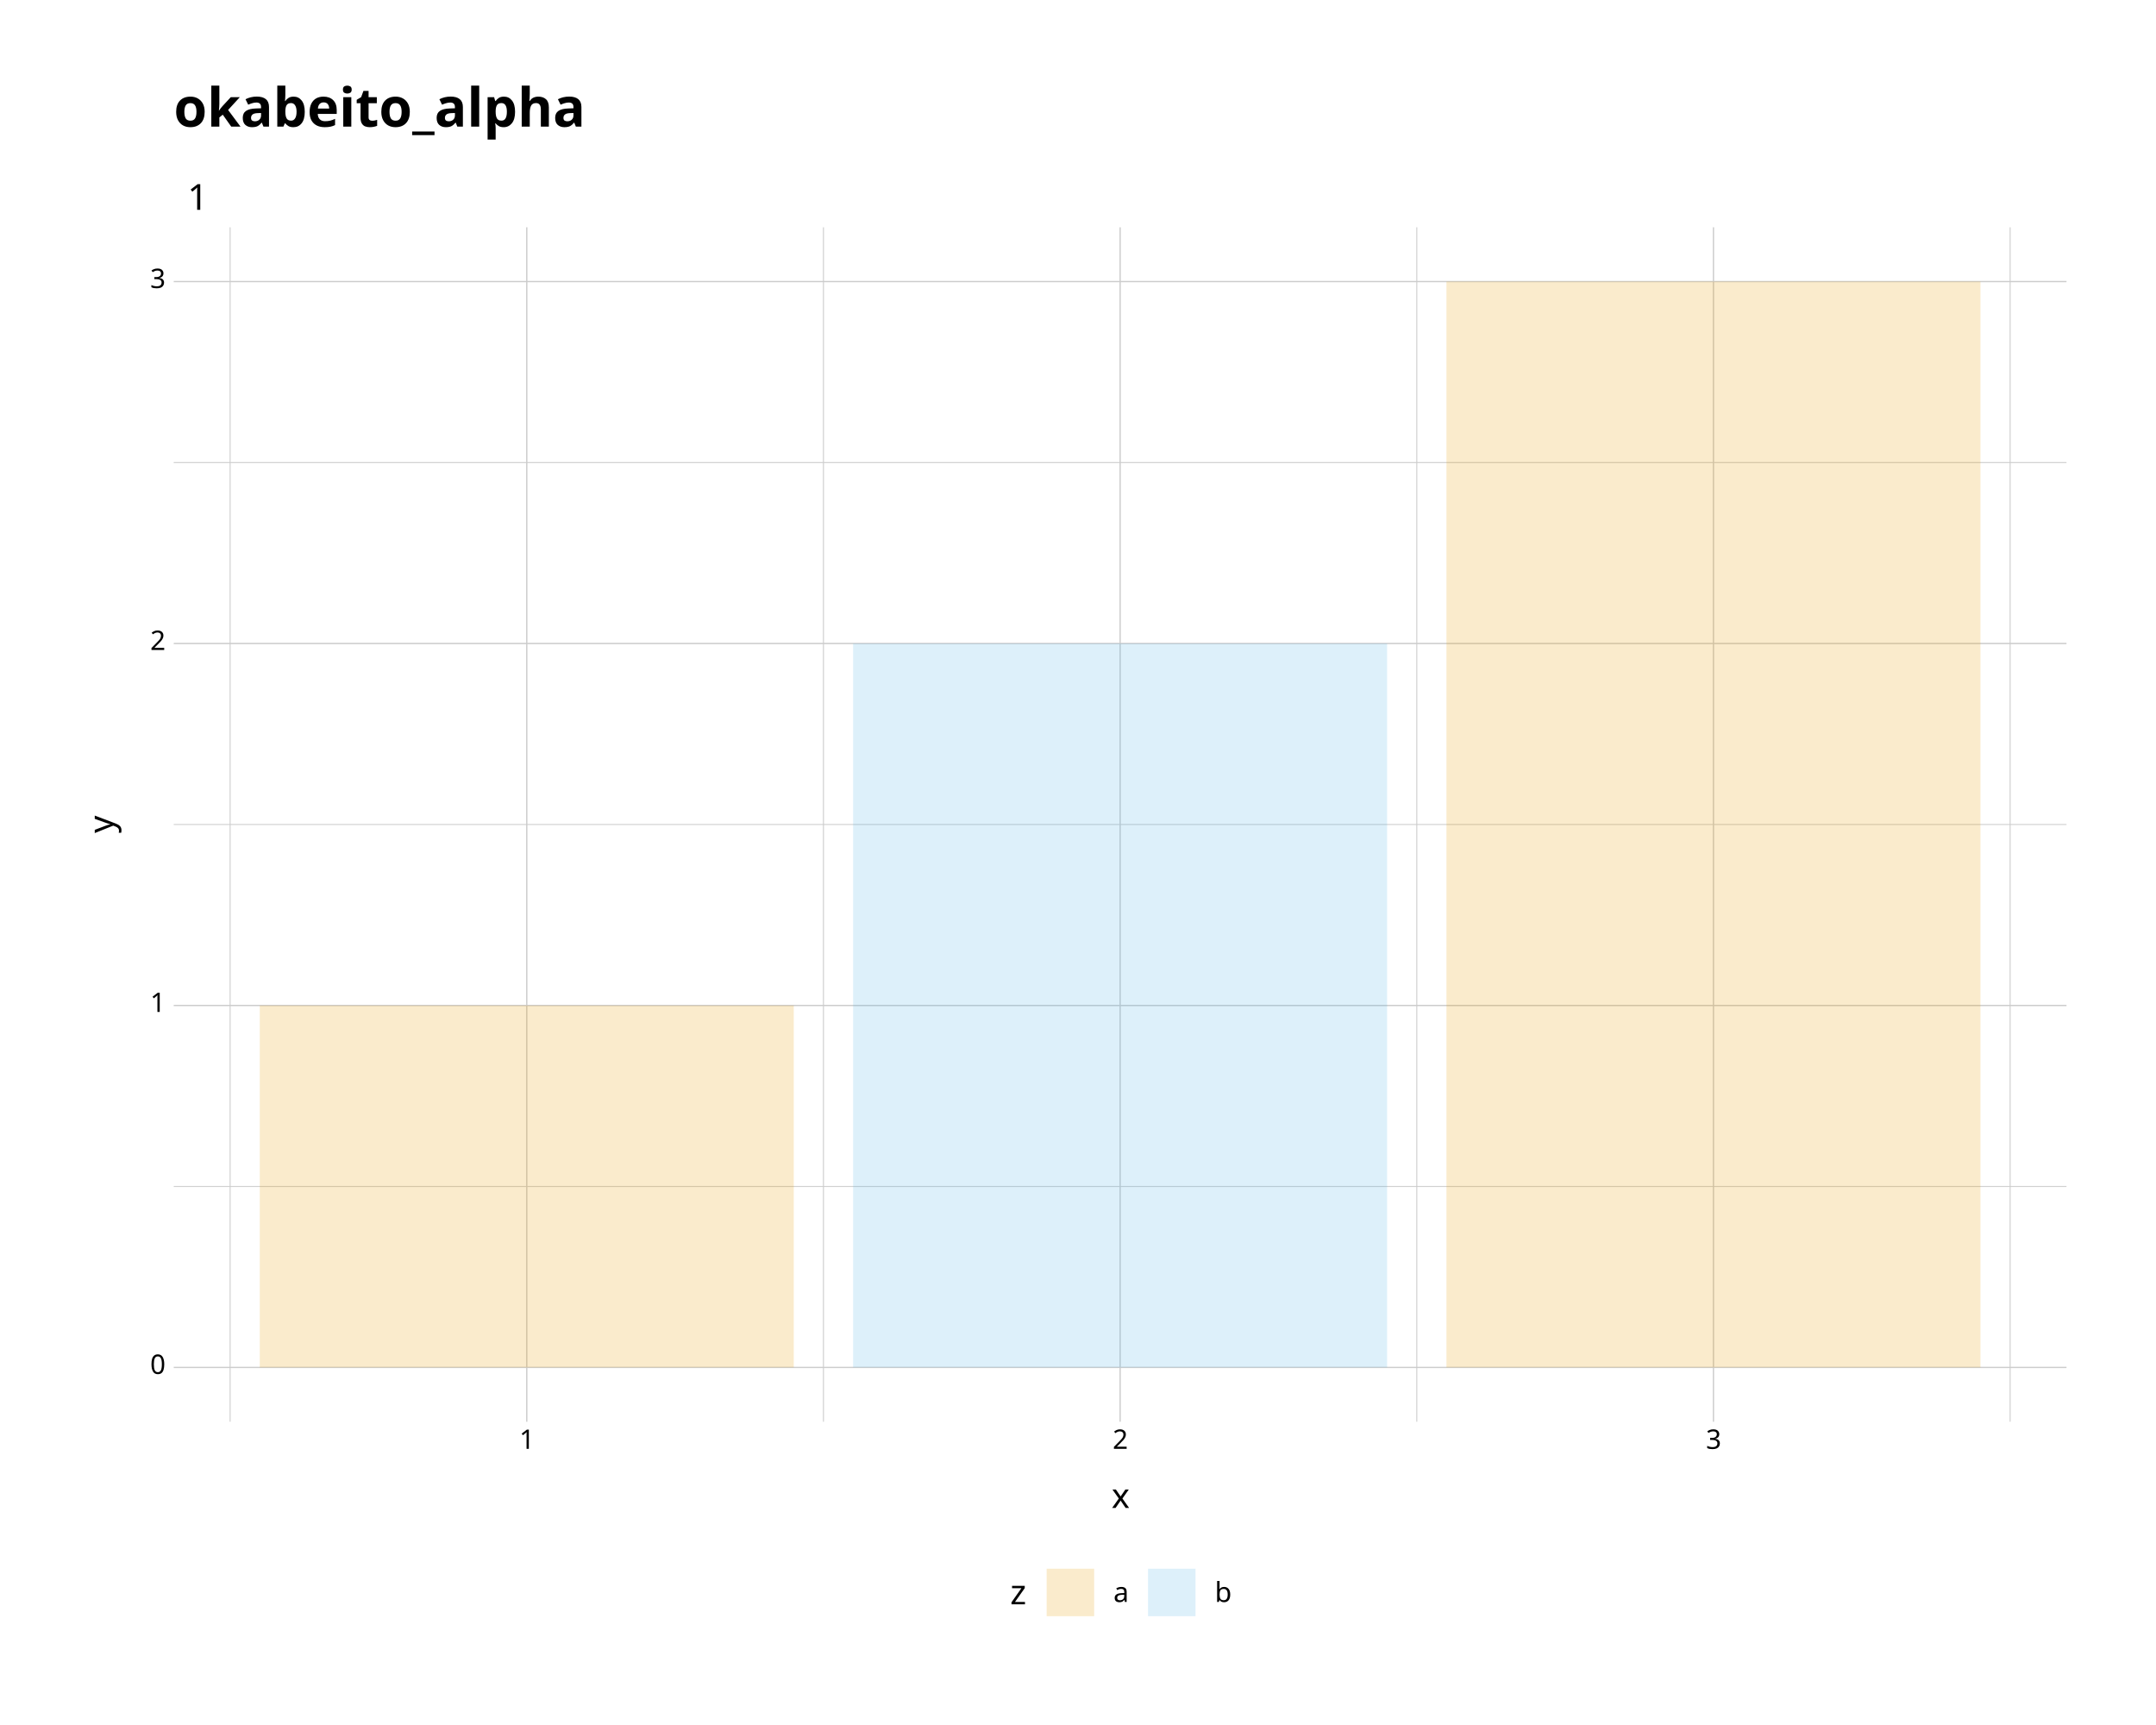
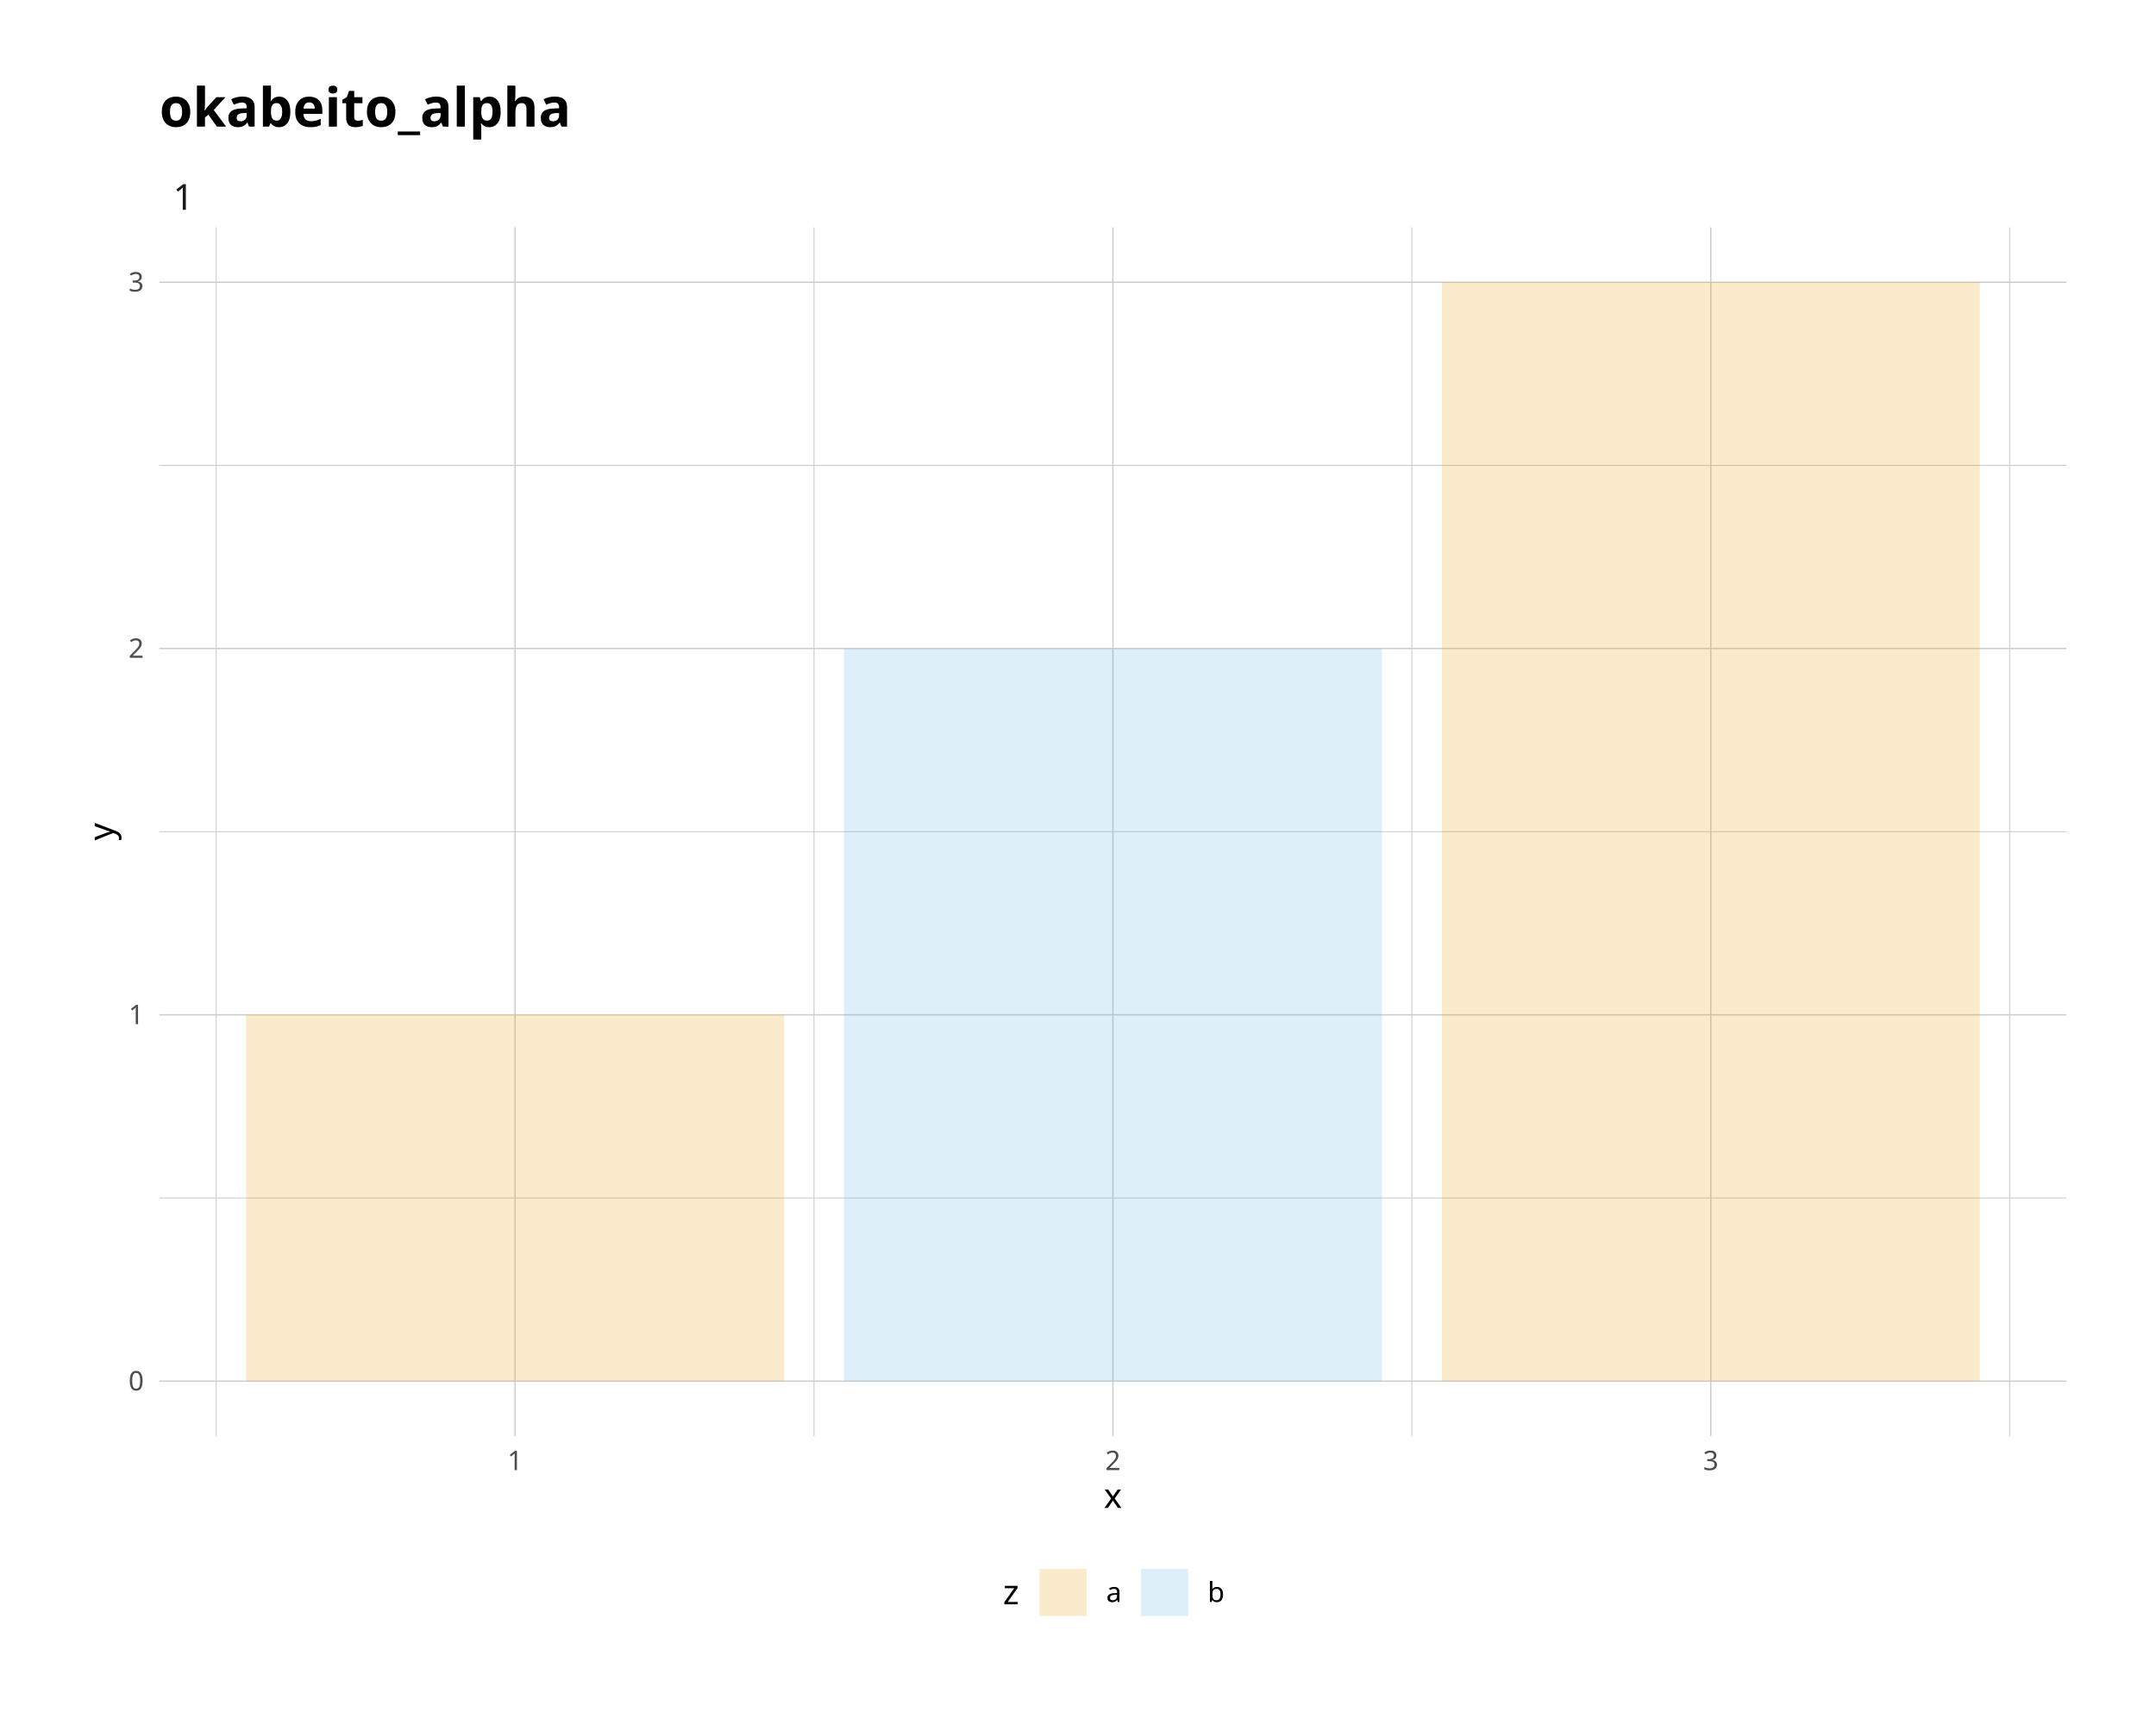
<svg xmlns="http://www.w3.org/2000/svg" class="svglite" data-engine-version="2.0" width="720.00pt" height="576.00pt" viewBox="0 0 720.00 576.00">
  <defs>
    <style type="text/css">
    .svglite line, .svglite polyline, .svglite polygon, .svglite path, .svglite rect, .svglite circle {
      fill: none;
      stroke: #000000;
      stroke-linecap: round;
      stroke-linejoin: round;
      stroke-miterlimit: 10.00;
    }
  </style>
  </defs>
  <rect width="100%" height="100%" style="stroke: none; fill: #FFFFFF;" />
  <defs>
    <clipPath id="cpMC4wMHw3MjAuMDB8MC4wMHw1NzYuMDA=">
      <rect x="0.00" y="0.00" width="720.00" height="576.00" />
    </clipPath>
  </defs>
  <g clip-path="url(#cpMC4wMHw3MjAuMDB8MC4wMHw1NzYuMDA=)">
- </g>
+     <rect x="0" y="0.00" width="720.00" height="576.00" style="stroke-width: 1.12; stroke: none; fill: #FFFFFF;" />
+   </g>
  <defs>
-     <clipPath id="cpNTguMDJ8NjkwLjExfDc1Ljg5fDQ3NC43Mw==">
-       <rect x="58.02" y="75.89" width="632.09" height="398.84" />
+     <clipPath id="cpNTMuMjJ8NjkwLjExfDc1Ljg5fDQ3OS41Mw==">
+       <rect x="53.22" y="75.89" width="636.90" height="403.64" />
    </clipPath>
  </defs>
-   <g clip-path="url(#cpNTguMDJ8NjkwLjExfDc1Ljg5fDQ3NC43Mw==)">
-     <polyline points="58.02,396.17 690.11,396.17 " style="stroke-width: 0.32; stroke: #CCCCCC; stroke-linecap: butt;" />
-     <polyline points="58.02,275.31 690.11,275.31 " style="stroke-width: 0.32; stroke: #CCCCCC; stroke-linecap: butt;" />
-     <polyline points="58.02,154.45 690.11,154.45 " style="stroke-width: 0.32; stroke: #CCCCCC; stroke-linecap: butt;" />
-     <polyline points="76.85,474.73 76.85,75.89 " style="stroke-width: 0.32; stroke: #CCCCCC; stroke-linecap: butt;" />
-     <polyline points="274.99,474.73 274.99,75.89 " style="stroke-width: 0.32; stroke: #CCCCCC; stroke-linecap: butt;" />
-     <polyline points="473.14,474.73 473.14,75.89 " style="stroke-width: 0.32; stroke: #CCCCCC; stroke-linecap: butt;" />
-     <polyline points="671.29,474.73 671.29,75.89 " style="stroke-width: 0.32; stroke: #CCCCCC; stroke-linecap: butt;" />
-     <polyline points="58.02,456.60 690.11,456.60 " style="stroke-width: 0.43; stroke: #CCCCCC; stroke-linecap: butt;" />
-     <polyline points="58.02,335.74 690.11,335.74 " style="stroke-width: 0.43; stroke: #CCCCCC; stroke-linecap: butt;" />
-     <polyline points="58.02,214.88 690.11,214.88 " style="stroke-width: 0.43; stroke: #CCCCCC; stroke-linecap: butt;" />
-     <polyline points="58.02,94.02 690.11,94.02 " style="stroke-width: 0.43; stroke: #CCCCCC; stroke-linecap: butt;" />
-     <polyline points="175.92,474.73 175.92,75.89 " style="stroke-width: 0.43; stroke: #CCCCCC; stroke-linecap: butt;" />
-     <polyline points="374.07,474.73 374.07,75.89 " style="stroke-width: 0.43; stroke: #CCCCCC; stroke-linecap: butt;" />
-     <polyline points="572.21,474.73 572.21,75.89 " style="stroke-width: 0.43; stroke: #CCCCCC; stroke-linecap: butt;" />
-     <rect x="86.75" y="335.74" width="178.33" height="120.86" style="stroke-width: 1.07; stroke: none; stroke-linecap: butt; stroke-linejoin: miter; fill: #E69F00; fill-opacity: 0.20;" />
-     <rect x="284.90" y="214.88" width="178.33" height="241.72" style="stroke-width: 1.07; stroke: none; stroke-linecap: butt; stroke-linejoin: miter; fill: #56B4E9; fill-opacity: 0.20;" />
-     <rect x="483.05" y="94.02" width="178.33" height="362.58" style="stroke-width: 1.07; stroke: none; stroke-linecap: butt; stroke-linejoin: miter; fill: #E69F00; fill-opacity: 0.20;" />
+   <g clip-path="url(#cpNTMuMjJ8NjkwLjExfDc1Ljg5fDQ3OS41Mw==)">
+     <polyline points="53.22,400.03 690.11,400.03 " style="stroke-width: 0.32; stroke: #CCCCCC; stroke-linecap: butt;" />
+     <polyline points="53.22,277.71 690.11,277.71 " style="stroke-width: 0.32; stroke: #CCCCCC; stroke-linecap: butt;" />
+     <polyline points="53.22,155.40 690.11,155.40 " style="stroke-width: 0.32; stroke: #CCCCCC; stroke-linecap: butt;" />
+     <polyline points="72.18,479.53 72.18,75.89 " style="stroke-width: 0.32; stroke: #CCCCCC; stroke-linecap: butt;" />
+     <polyline points="271.84,479.53 271.84,75.89 " style="stroke-width: 0.32; stroke: #CCCCCC; stroke-linecap: butt;" />
+     <polyline points="471.49,479.53 471.49,75.89 " style="stroke-width: 0.32; stroke: #CCCCCC; stroke-linecap: butt;" />
+     <polyline points="671.14,479.53 671.14,75.89 " style="stroke-width: 0.32; stroke: #CCCCCC; stroke-linecap: butt;" />
+     <polyline points="53.22,461.19 690.11,461.19 " style="stroke-width: 0.43; stroke: #CCCCCC; stroke-linecap: butt;" />
+     <polyline points="53.22,338.87 690.11,338.87 " style="stroke-width: 0.43; stroke: #CCCCCC; stroke-linecap: butt;" />
+     <polyline points="53.22,216.55 690.11,216.55 " style="stroke-width: 0.43; stroke: #CCCCCC; stroke-linecap: butt;" />
+     <polyline points="53.22,94.24 690.11,94.24 " style="stroke-width: 0.43; stroke: #CCCCCC; stroke-linecap: butt;" />
+     <polyline points="172.01,479.53 172.01,75.89 " style="stroke-width: 0.43; stroke: #CCCCCC; stroke-linecap: butt;" />
+     <polyline points="371.66,479.53 371.66,75.89 " style="stroke-width: 0.43; stroke: #CCCCCC; stroke-linecap: butt;" />
+     <polyline points="571.32,479.53 571.32,75.89 " style="stroke-width: 0.43; stroke: #CCCCCC; stroke-linecap: butt;" />
+     <rect x="82.17" y="338.87" width="179.69" height="122.32" style="stroke-width: 1.12; stroke: none; stroke-linecap: butt; stroke-linejoin: miter; fill: #E69F00; fill-opacity: 0.20;" />
+     <rect x="281.82" y="216.55" width="179.69" height="244.63" style="stroke-width: 1.12; stroke: none; stroke-linecap: butt; stroke-linejoin: miter; fill: #56B4E9; fill-opacity: 0.20;" />
+     <rect x="481.47" y="94.24" width="179.69" height="366.95" style="stroke-width: 1.12; stroke: none; stroke-linecap: butt; stroke-linejoin: miter; fill: #E69F00; fill-opacity: 0.20;" />
  </g>
  <g clip-path="url(#cpMC4wMHw3MjAuMDB8MC4wMHw1NzYuMDA=)">
</g>
  <defs>
-     <clipPath id="cpNTguMDJ8NjkwLjExfDU1Ljk3fDc1Ljg5">
-       <rect x="58.02" y="55.97" width="632.09" height="19.92" />
+     <clipPath id="cpNTMuMjJ8NjkwLjExfDU1Ljk3fDc1Ljg5">
+       <rect x="53.22" y="55.97" width="636.90" height="19.92" />
    </clipPath>
  </defs>
-   <g clip-path="url(#cpNTguMDJ8NjkwLjExfDU1Ljk3fDc1Ljg5)">
-     <text x="62.61" y="70.06" style="font-size: 12.00px; font-family: sans;" textLength="6.67px" lengthAdjust="spacingAndGlyphs">1</text>
+   <g clip-path="url(#cpNTMuMjJ8NjkwLjExfDU1Ljk3fDc1Ljg5)">
+     <text x="57.80" y="70.06" style="font-size: 12.00px; fill: #1A1A1A; font-family: sans;" textLength="6.67px" lengthAdjust="spacingAndGlyphs">1</text>
  </g>
  <g clip-path="url(#cpMC4wMHw3MjAuMDB8MC4wMHw1NzYuMDA=)">
-     <text x="173.42" y="483.79" style="font-size: 9.00px; font-family: sans;" textLength="5.01px" lengthAdjust="spacingAndGlyphs">1</text>
-     <text x="371.56" y="483.79" style="font-size: 9.00px; font-family: sans;" textLength="5.01px" lengthAdjust="spacingAndGlyphs">2</text>
-     <text x="569.71" y="483.79" style="font-size: 9.00px; font-family: sans;" textLength="5.01px" lengthAdjust="spacingAndGlyphs">3</text>
-     <text x="50.15" y="458.76" style="font-size: 9.00px; font-family: sans;" textLength="5.01px" lengthAdjust="spacingAndGlyphs">0</text>
-     <text x="50.15" y="337.90" style="font-size: 9.00px; font-family: sans;" textLength="5.01px" lengthAdjust="spacingAndGlyphs">1</text>
-     <text x="50.15" y="217.04" style="font-size: 9.00px; font-family: sans;" textLength="5.01px" lengthAdjust="spacingAndGlyphs">2</text>
-     <text x="50.15" y="96.18" style="font-size: 9.00px; font-family: sans;" textLength="5.01px" lengthAdjust="spacingAndGlyphs">3</text>
-     <text x="371.19" y="503.53" style="font-size: 11.50px; font-family: sans;" textLength="5.75px" lengthAdjust="spacingAndGlyphs">x</text>
-     <text transform="translate(37.80,278.19) rotate(-90)" style="font-size: 11.50px; font-family: sans;" textLength="5.75px" lengthAdjust="spacingAndGlyphs">y</text>
-     <text x="337.34" y="535.70" style="font-size: 11.50px; font-family: sans;" textLength="5.75px" lengthAdjust="spacingAndGlyphs">z</text>
-     <rect x="349.53" y="523.81" width="15.86" height="15.86" style="stroke-width: 1.07; stroke: none; stroke-linecap: butt; stroke-linejoin: miter; fill: #E69F00; fill-opacity: 0.20;" />
-     <rect x="383.38" y="523.81" width="15.86" height="15.86" style="stroke-width: 1.07; stroke: none; stroke-linecap: butt; stroke-linejoin: miter; fill: #56B4E9; fill-opacity: 0.20;" />
-     <text x="371.83" y="534.91" style="font-size: 9.20px; font-family: sans;" textLength="5.12px" lengthAdjust="spacingAndGlyphs">a</text>
-     <text x="405.68" y="534.91" style="font-size: 9.20px; font-family: sans;" textLength="5.12px" lengthAdjust="spacingAndGlyphs">b</text>
-     <text x="58.02" y="42.28" style="font-size: 18.00px; font-weight: bold; font-family: sans;" textLength="122.12px" lengthAdjust="spacingAndGlyphs">okabeito_alpha</text>
+     <text x="172.01" y="490.88" text-anchor="middle" style="font-size: 9.00px; fill: #4D4D4D; font-family: sans;" textLength="5.01px" lengthAdjust="spacingAndGlyphs">1</text>
+     <text x="371.66" y="490.88" text-anchor="middle" style="font-size: 9.00px; fill: #4D4D4D; font-family: sans;" textLength="5.01px" lengthAdjust="spacingAndGlyphs">2</text>
+     <text x="571.32" y="490.88" text-anchor="middle" style="font-size: 9.00px; fill: #4D4D4D; font-family: sans;" textLength="5.01px" lengthAdjust="spacingAndGlyphs">3</text>
+     <text x="48.06" y="464.28" text-anchor="end" style="font-size: 9.00px; fill: #4D4D4D; font-family: sans;" textLength="5.01px" lengthAdjust="spacingAndGlyphs">0</text>
+     <text x="48.06" y="341.97" text-anchor="end" style="font-size: 9.00px; fill: #4D4D4D; font-family: sans;" textLength="5.01px" lengthAdjust="spacingAndGlyphs">1</text>
+     <text x="48.06" y="219.65" text-anchor="end" style="font-size: 9.00px; fill: #4D4D4D; font-family: sans;" textLength="5.01px" lengthAdjust="spacingAndGlyphs">2</text>
+     <text x="48.06" y="97.33" text-anchor="end" style="font-size: 9.00px; fill: #4D4D4D; font-family: sans;" textLength="5.01px" lengthAdjust="spacingAndGlyphs">3</text>
+     <text x="371.66" y="503.53" text-anchor="middle" style="font-size: 11.50px; font-family: sans;" textLength="5.75px" lengthAdjust="spacingAndGlyphs">x</text>
+     <text transform="translate(37.80,277.71) rotate(-90)" text-anchor="middle" style="font-size: 11.50px; font-family: sans;" textLength="5.75px" lengthAdjust="spacingAndGlyphs">y</text>
+     <text x="334.93" y="535.70" style="font-size: 11.50px; font-family: sans;" textLength="5.75px" lengthAdjust="spacingAndGlyphs">z</text>
+     <rect x="347.16" y="523.84" width="15.80" height="15.80" style="stroke-width: 1.12; stroke: none; stroke-linecap: butt; stroke-linejoin: miter; fill: #E69F00; fill-opacity: 0.20;" />
+     <rect x="381.01" y="523.84" width="15.80" height="15.80" style="stroke-width: 1.12; stroke: none; stroke-linecap: butt; stroke-linejoin: miter; fill: #56B4E9; fill-opacity: 0.20;" />
+     <text x="369.42" y="534.91" style="font-size: 9.20px; font-family: sans;" textLength="5.12px" lengthAdjust="spacingAndGlyphs">a</text>
+     <text x="403.28" y="534.91" style="font-size: 9.20px; font-family: sans;" textLength="5.12px" lengthAdjust="spacingAndGlyphs">b</text>
+     <text x="53.22" y="42.28" style="font-size: 18.00px; font-weight: bold; font-family: sans;" textLength="122.12px" lengthAdjust="spacingAndGlyphs">okabeito_alpha</text>
  </g>
</svg>
